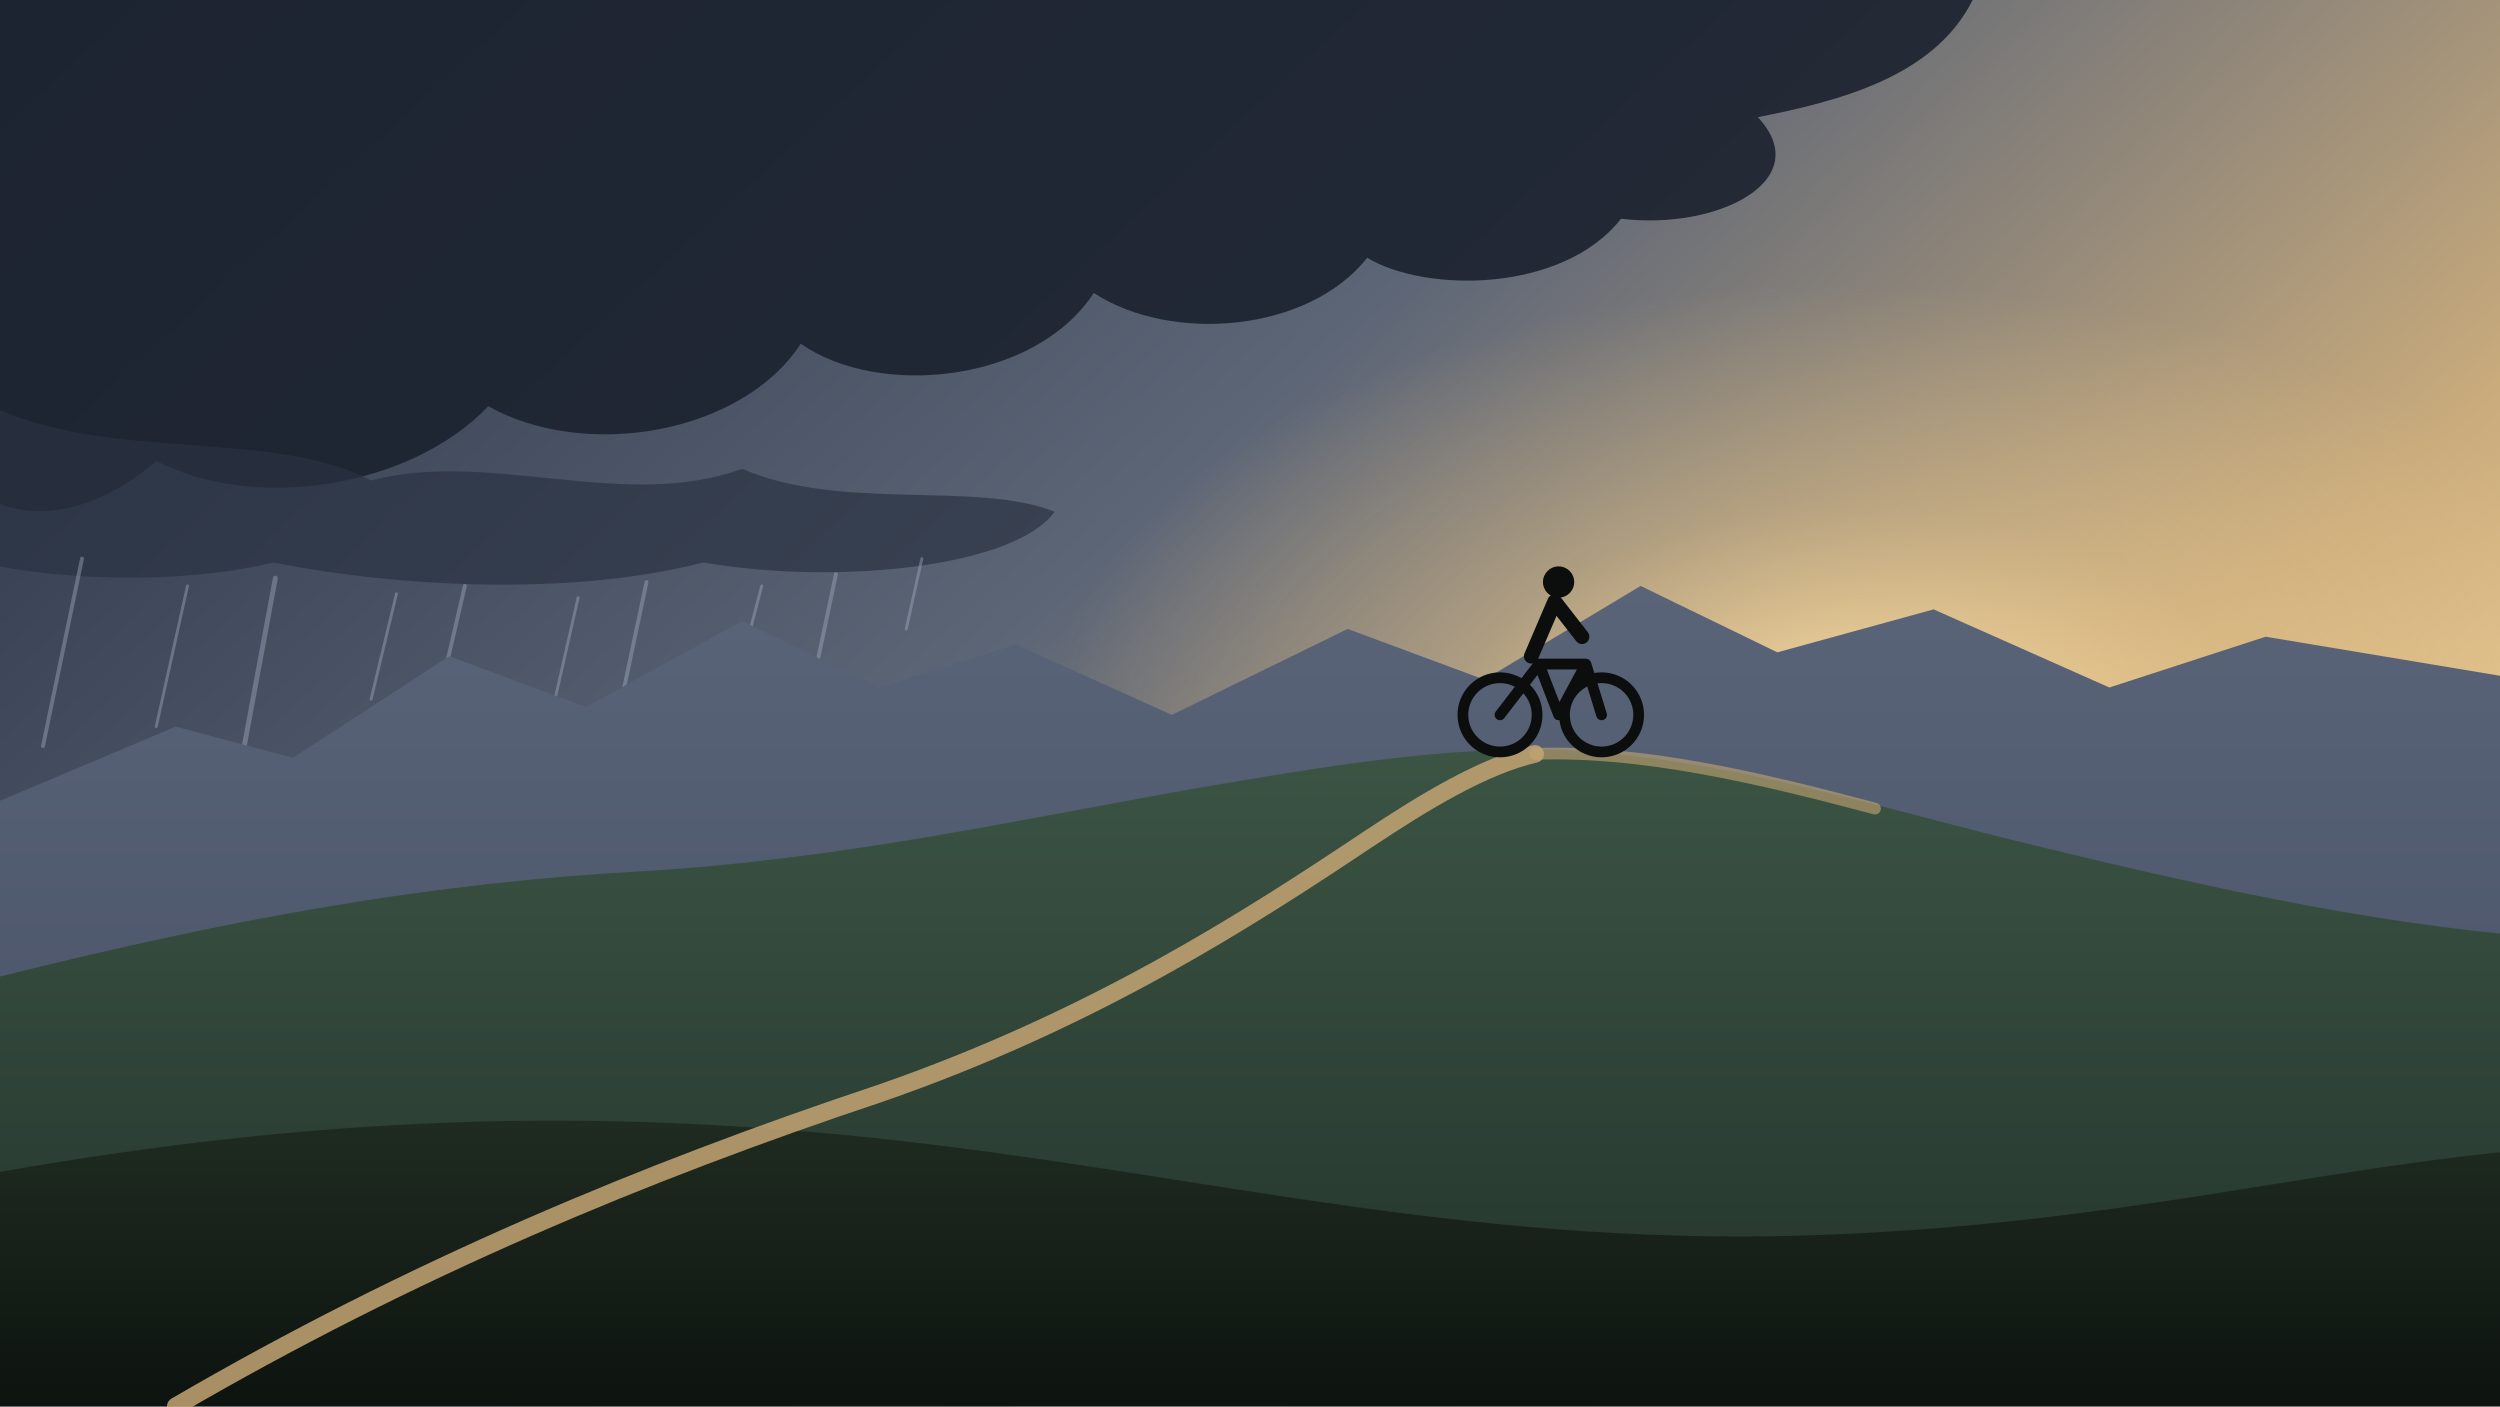
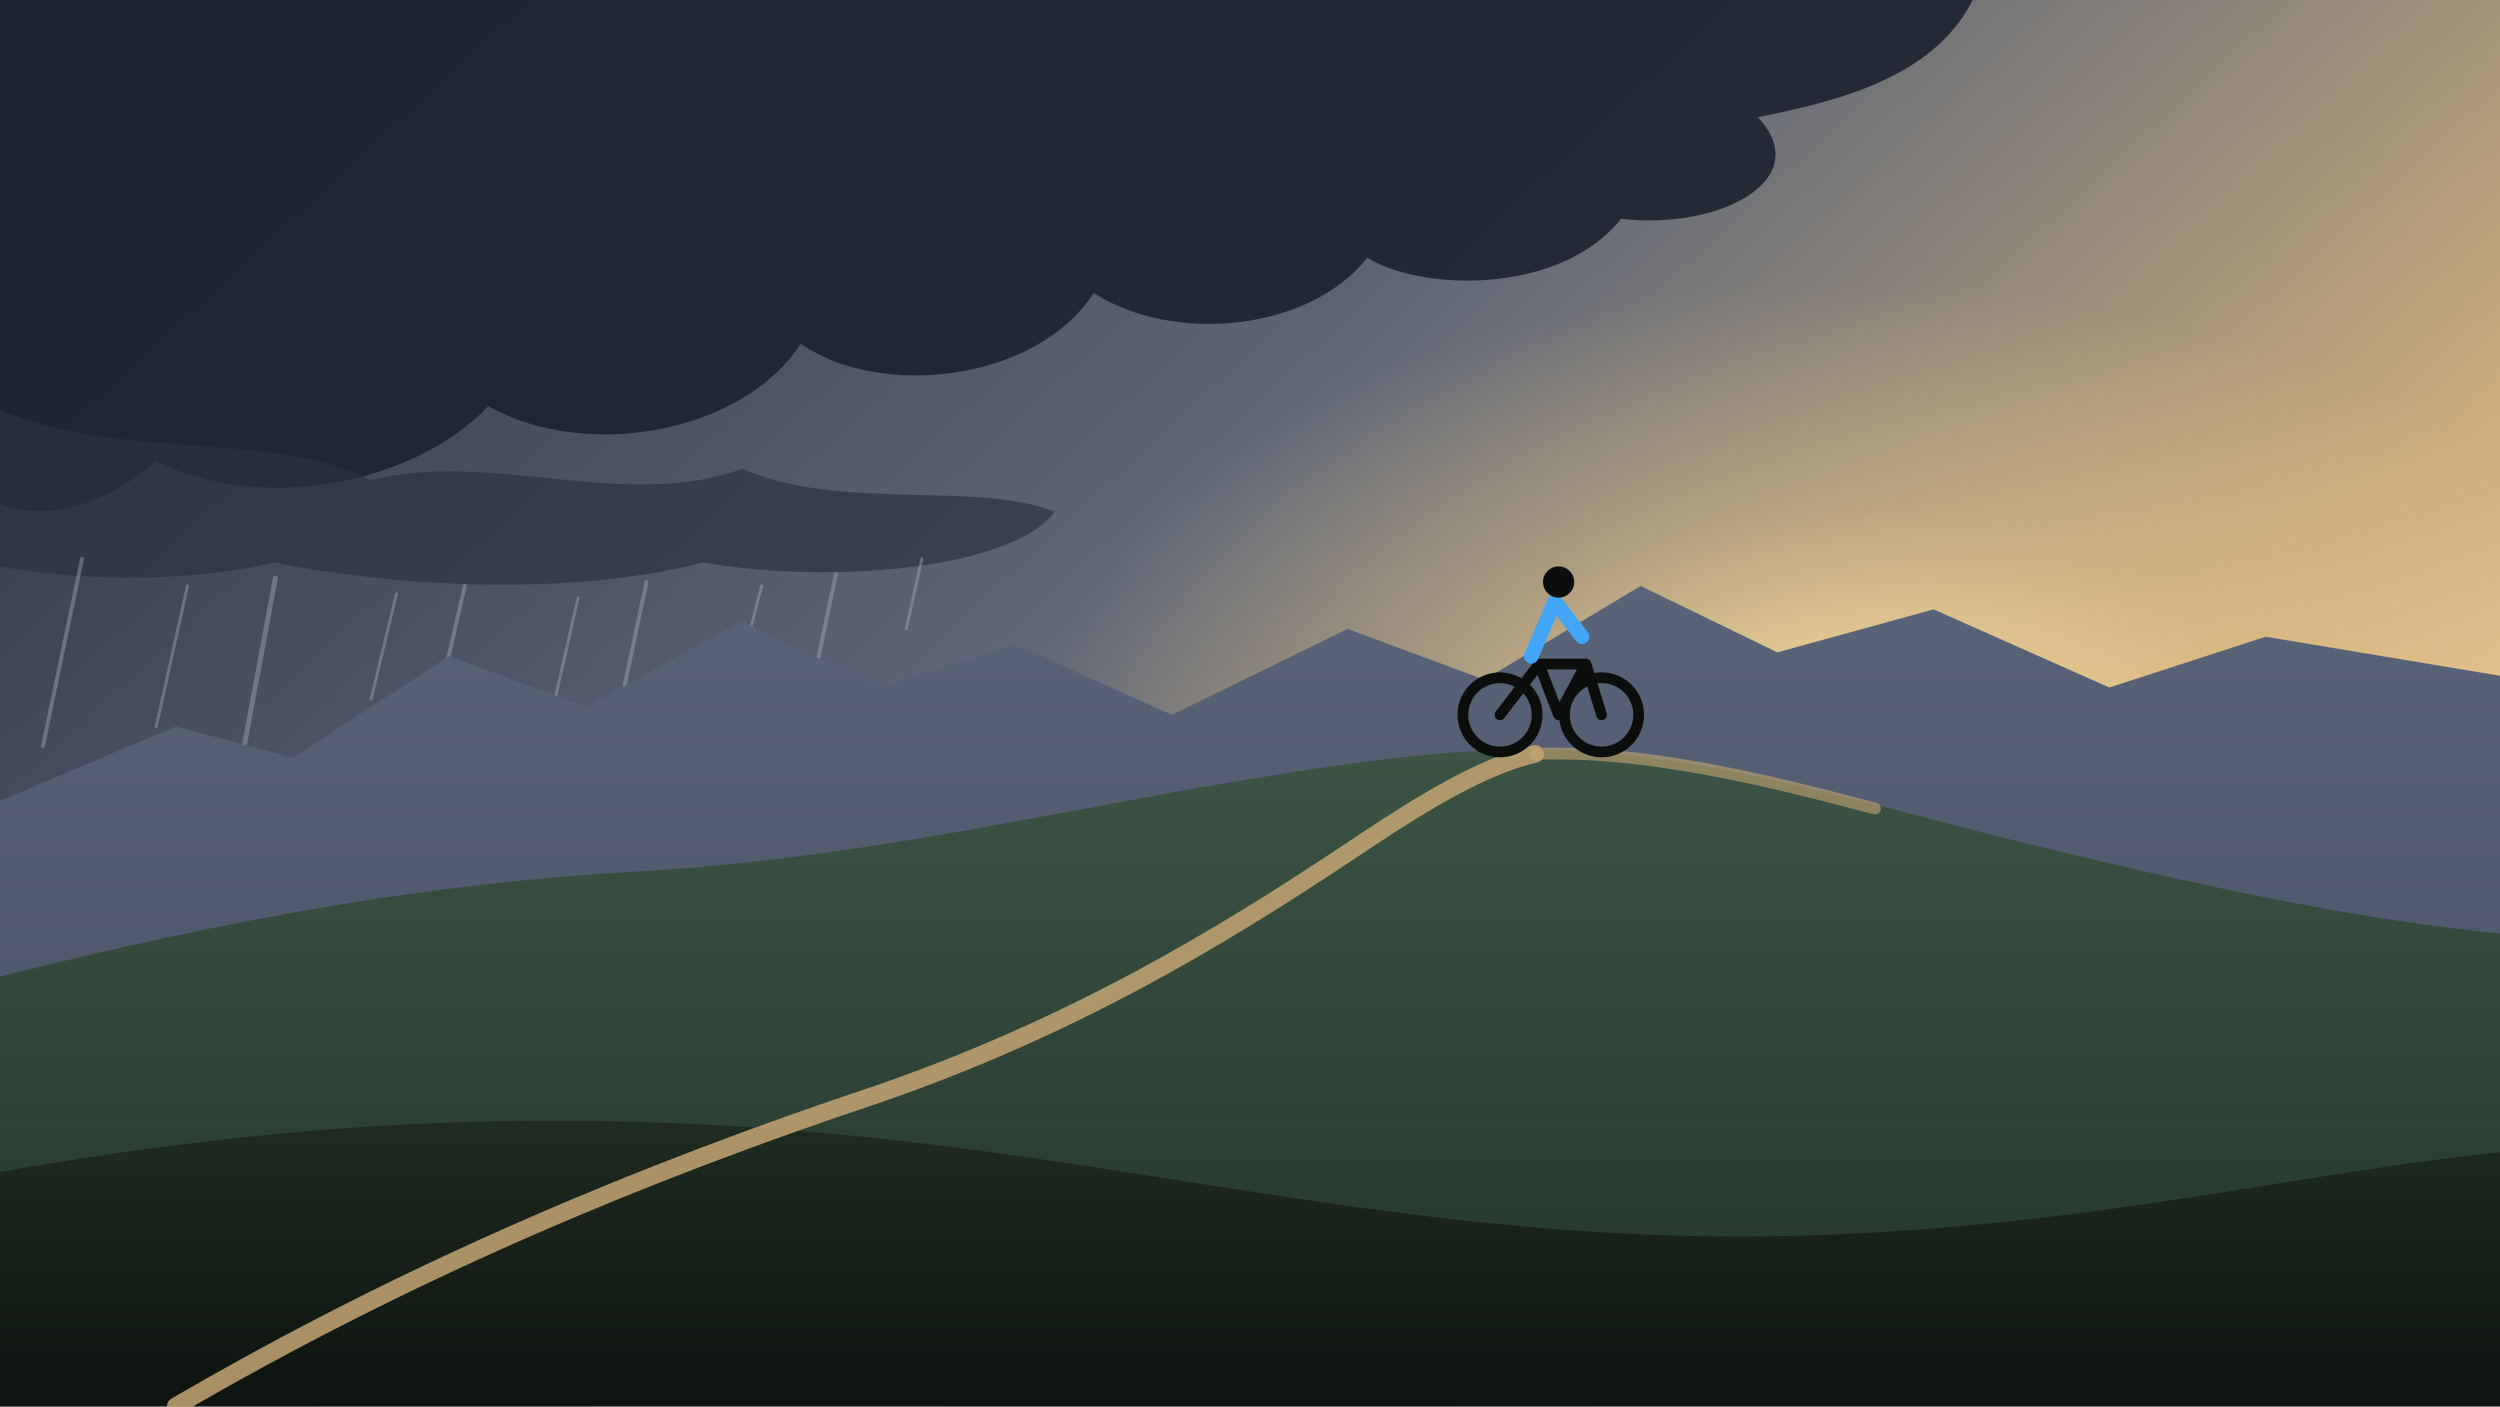
<svg xmlns="http://www.w3.org/2000/svg" width="1280" height="720" viewBox="0 0 1280 720">
  <defs>
    <linearGradient id="sky" x1="0" y1="0" x2="1" y2="0.6">
      <stop offset="0" stop-color="#263042" />
      <stop offset="0.5" stop-color="#5d6677" />
      <stop offset="0.85" stop-color="#c9ab7c" />
      <stop offset="1" stop-color="#e8c891" />
    </linearGradient>
    <radialGradient id="glow" cx="0.74" cy="0.52" r="0.32">
      <stop offset="0" stop-color="#ffe2a8" stop-opacity="0.95" />
      <stop offset="0.5" stop-color="#f3cf8e" stop-opacity="0.35" />
      <stop offset="1" stop-color="#f3cf8e" stop-opacity="0" />
    </radialGradient>
    <linearGradient id="far" x1="0" y1="0" x2="0" y2="1">
      <stop offset="0" stop-color="#5a6479" />
      <stop offset="1" stop-color="#434c60" />
    </linearGradient>
    <linearGradient id="mid" x1="0" y1="0" x2="0" y2="1">
      <stop offset="0" stop-color="#3b5444" />
      <stop offset="1" stop-color="#22322a" />
    </linearGradient>
    <linearGradient id="near" x1="0" y1="0" x2="0" y2="1">
      <stop offset="0" stop-color="#1f2b21" />
      <stop offset="1" stop-color="#0d130f" />
    </linearGradient>
  </defs>
  <rect width="1280" height="720" fill="url(#sky)" />
  <rect width="1280" height="720" fill="url(#glow)" />
  <path d="M0 0 H1010 C 990 40 940 52 900 60 C 930 92 880 118 830 112 C 800 150 730 150 700 132 C 670 170 600 176 560 150            C 530 196 450 204 410 176 C 380 222 300 236 250 208 C 210 250 130 262 80 236 C 50 262 20 266 0 258 Z" fill="#1c2330" opacity="0.92" />
  <path d="M0 210 C 60 236 140 220 190 246 C 250 230 320 262 380 240 C 430 262 500 246 540 262 C 520 290 430 300 360 288            C 290 306 200 300 140 288 C 90 300 30 296 0 290 Z" fill="#2a3242" opacity="0.7" />
  <g stroke="#a7b2c6" stroke-linecap="round" opacity="0.4">
    <line x1="42" y1="286" x2="22" y2="382" stroke-width="2" />
    <line x1="96" y1="300" x2="80" y2="372" stroke-width="1.5" />
    <line x1="141" y1="296" x2="118" y2="420" stroke-width="2.5" />
    <line x1="203" y1="304" x2="190" y2="358" stroke-width="1.5" />
    <line x1="238" y1="300" x2="214" y2="404" stroke-width="2" />
    <line x1="296" y1="306" x2="281" y2="372" stroke-width="1.5" />
    <line x1="331" y1="298" x2="312" y2="388" stroke-width="2" />
    <line x1="390" y1="300" x2="378" y2="346" stroke-width="1.5" />
    <line x1="428" y1="294" x2="412" y2="370" stroke-width="2" />
    <line x1="472" y1="286" x2="464" y2="322" stroke-width="1.5" />
  </g>
  <path d="M0 410 L90 372 L150 388 L230 336 L300 362 L380 318 L450 352 L520 330 L600 366 L690 322 L760 348 L840 300            L910 334 L990 312 L1080 352 L1160 326 L1280 346 V720 H0 Z" fill="url(#far)" />
  <path d="M0 500 C 120 470 220 452 330 446 C 430 440 520 420 610 404 C 680 392 740 382 800 384 C 880 388 950 410 1030 430            C 1120 452 1200 470 1280 478 V720 H0 Z" fill="url(#mid)" />
  <path d="M0 720 V600 C 160 572 300 566 460 584 C 620 602 760 640 940 632 C 1080 626 1180 600 1280 590 V720 Z" fill="url(#near)" />
  <path d="M90 720 C 210 650 330 600 450 560 C 560 522 640 470 700 430 C 730 410 760 392 786 386" fill="none" stroke="#c4a573" stroke-width="9" stroke-linecap="round" opacity="0.85" />
  <path d="M786 386 C 840 384 900 398 960 414" fill="none" stroke="#c4a573" stroke-width="6" stroke-linecap="round" opacity="0.6" />
  <g transform="translate(792 340)" fill="none" stroke="#0b0e0c" stroke-width="5.5" stroke-linecap="round" stroke-linejoin="round">
    <circle cx="-24" cy="26" r="19" />
    <circle cx="28" cy="26" r="19" />
    <path d="M-24 26 L-4 0 L20 0 L28 26 M-4 0 L6 26 L20 0" />
-     <path d="M-8 -4 L4 -32 L18 -14" stroke-width="7.5" />
+     <path d="M-8 -4 L4 -32 L18 -14" stroke="#42a5f6" stroke-width="7.5" />
    <circle cx="6" cy="-42" r="8" fill="#0b0e0c" stroke="none" />
  </g>
</svg>
